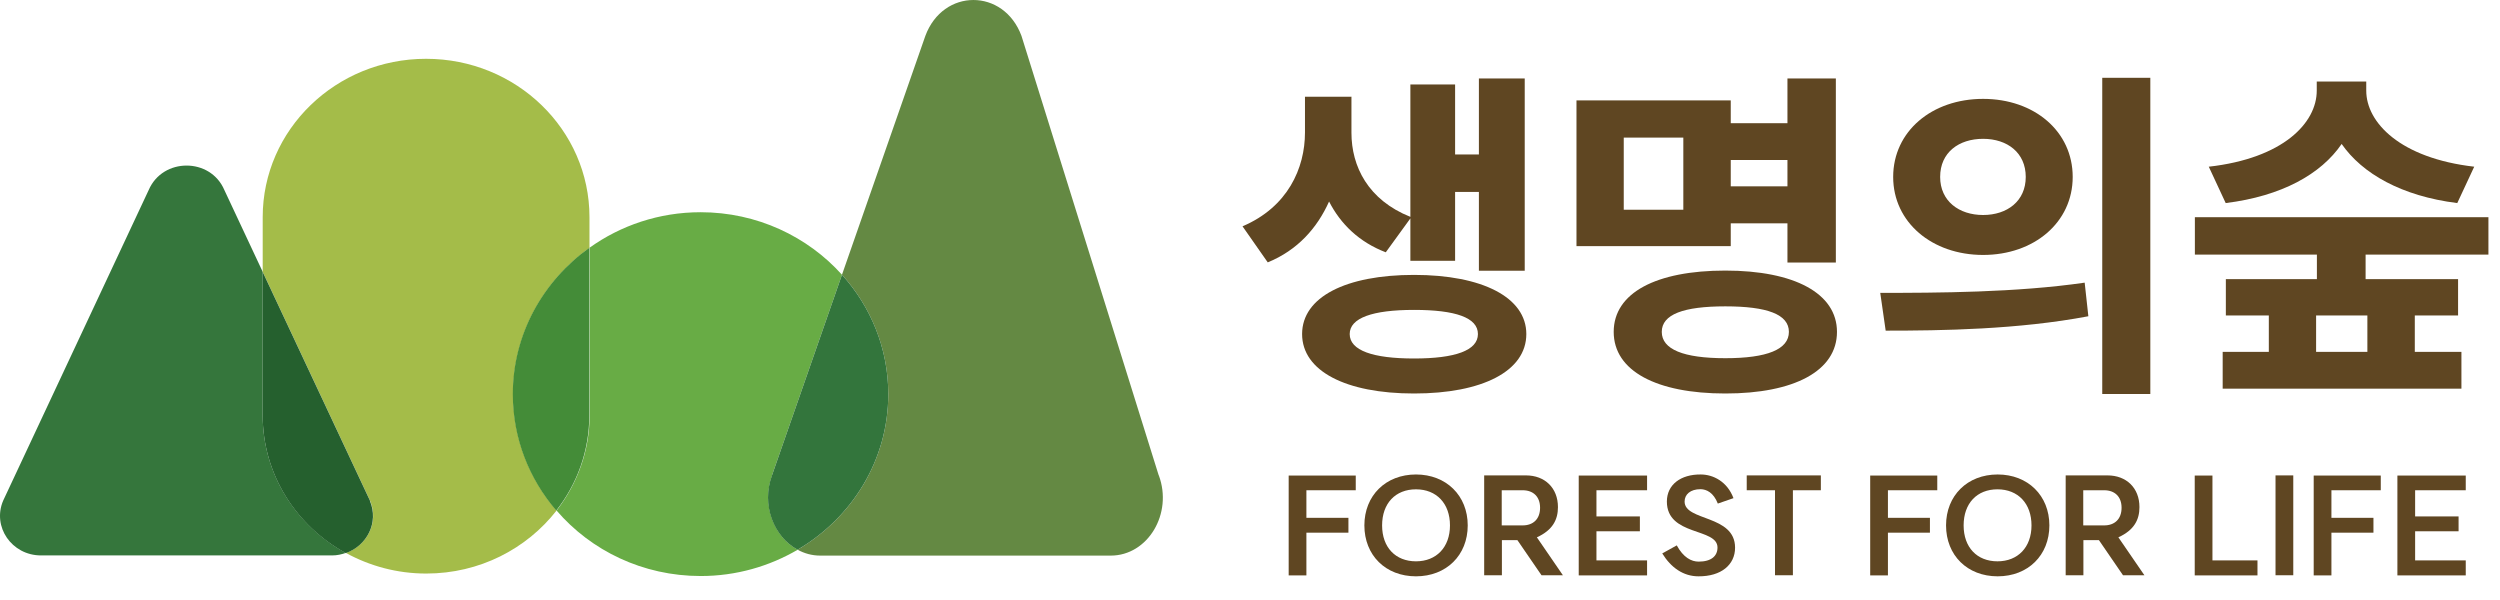
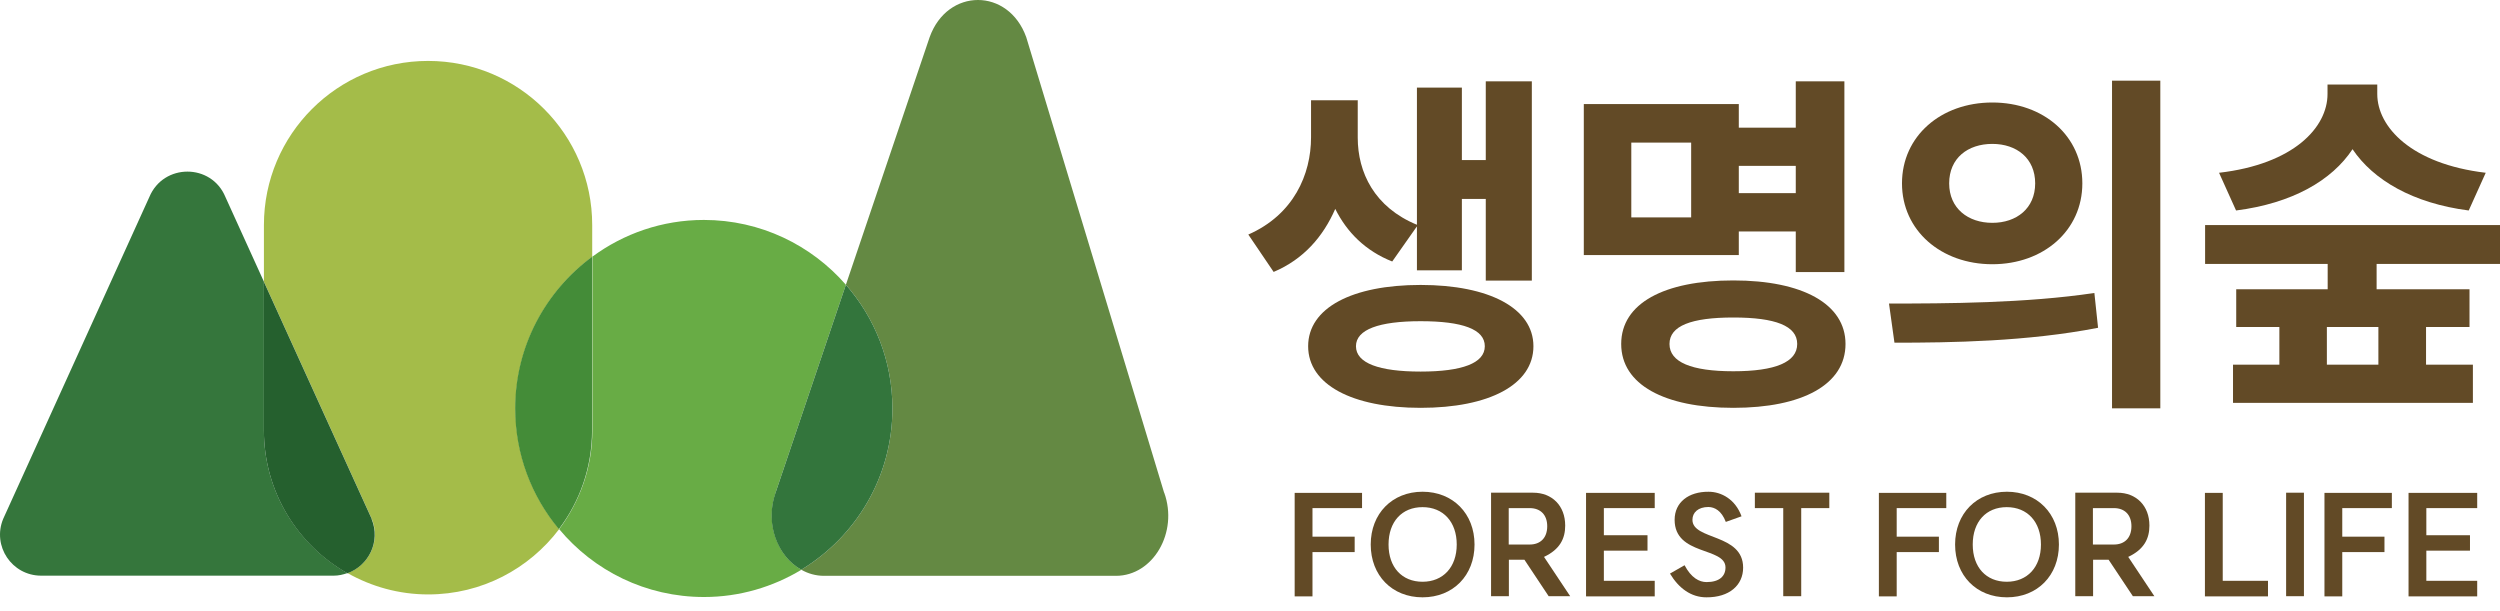
- <svg xmlns="http://www.w3.org/2000/svg" width="100" height="24" viewBox="0 0 100 24" fill="none">
-   <path d="M10.508 16.607V10.873L8.975 7.603C8.419 6.296 6.509 6.296 5.947 7.603L0.127 20.025C-0.321 21.072 0.472 22.217 1.641 22.217H13.287C13.485 22.217 13.664 22.174 13.83 22.118C11.849 21.028 10.508 18.972 10.508 16.607Z" fill="#35763C" />
-   <path d="M46.347 19.01L40.859 1.435C40.15 -0.478 37.723 -0.478 37.014 1.435L33.679 10.99C34.829 12.266 35.531 13.938 35.531 15.765C35.531 18.409 34.075 20.713 31.903 21.988C32.171 22.137 32.478 22.224 32.81 22.224H44.43C45.913 22.224 46.922 20.546 46.353 19.016L46.347 19.01Z" fill="#648943" />
-   <path d="M23.579 9.907V8.687C23.579 5.188 20.653 2.352 17.043 2.352C13.434 2.352 10.508 5.188 10.508 8.687V10.873L14.801 20.025C15.171 20.892 14.68 21.827 13.836 22.118C14.788 22.639 15.88 22.942 17.05 22.942C19.183 22.942 21.068 21.951 22.262 20.422C21.177 19.158 20.525 17.536 20.525 15.765C20.525 13.362 21.732 11.232 23.591 9.907H23.579Z" fill="#A4BC49" />
-   <path d="M14.801 20.031L10.508 10.879V16.613C10.508 18.979 11.849 21.041 13.83 22.124C14.673 21.833 15.165 20.904 14.794 20.031H14.801Z" fill="#25602E" />
-   <path d="M30.881 19.01L33.679 10.99C32.305 9.461 30.28 8.489 28.025 8.489C26.358 8.489 24.824 9.021 23.585 9.907V16.607C23.585 18.044 23.087 19.357 22.263 20.422C23.642 22.026 25.712 23.041 28.031 23.041C29.45 23.041 30.778 22.651 31.909 21.988C30.964 21.481 30.446 20.199 30.887 19.01H30.881Z" fill="#68AC45" />
-   <path d="M35.531 15.765C35.531 13.932 34.829 12.266 33.679 10.99L30.881 19.01C30.44 20.199 30.951 21.474 31.903 21.988C34.075 20.713 35.531 18.409 35.531 15.765Z" fill="#33753C" />
-   <path d="M23.579 9.906C21.726 11.232 20.512 13.356 20.512 15.765C20.512 17.536 21.164 19.158 22.25 20.422C23.08 19.363 23.572 18.044 23.572 16.607V9.906H23.579Z" fill="#448C38" />
-   <path d="M54.058 3.881V5.312C54.058 6.655 54.722 7.999 56.415 8.674V3.379H58.204V6.179H59.156V3.138H60.989V10.829H59.156V7.677H58.204V10.433H56.415V8.736L55.431 10.092C54.364 9.684 53.623 8.959 53.163 8.061C52.684 9.126 51.905 10.005 50.71 10.495L49.701 9.052C51.509 8.284 52.199 6.73 52.199 5.299V3.869H54.064L54.058 3.881ZM61.053 13.362C61.053 14.848 59.29 15.74 56.562 15.74C53.834 15.74 52.084 14.842 52.084 13.362C52.084 11.882 53.834 10.996 56.562 10.996C59.29 10.996 61.053 11.894 61.053 13.362ZM53.988 13.362C53.988 14.018 54.914 14.34 56.562 14.34C58.21 14.34 59.117 14.018 59.117 13.362C59.117 12.706 58.223 12.396 56.562 12.396C54.901 12.396 53.988 12.718 53.988 13.362Z" fill="#5F4622" />
-   <path d="M73.434 3.138V10.501H71.498V8.934H69.23V9.845H63.059V4.017H69.23V4.928H71.498V3.138H73.434ZM73.479 13.275C73.479 14.842 71.76 15.74 69.013 15.74C66.266 15.74 64.548 14.842 64.548 13.275C64.548 11.709 66.253 10.823 69.013 10.823C71.773 10.823 73.479 11.733 73.479 13.275ZM64.95 5.504V8.389H67.333V5.504H64.95ZM66.471 13.275C66.471 13.975 67.339 14.328 69.013 14.328C70.687 14.328 71.556 13.975 71.556 13.275C71.556 12.575 70.687 12.254 69.013 12.254C67.339 12.254 66.471 12.575 66.471 13.275ZM71.498 7.454V6.401H69.23V7.454H71.498Z" fill="#5F4622" />
-   <path d="M83.387 11.306L83.534 12.65C80.73 13.182 77.669 13.226 75.427 13.226L75.21 11.715C77.478 11.715 80.672 11.702 83.387 11.306ZM82.908 7.077C82.908 8.897 81.362 10.198 79.324 10.198C77.286 10.198 75.727 8.897 75.727 7.077C75.727 5.256 77.273 3.955 79.324 3.955C81.375 3.955 82.908 5.256 82.908 7.077ZM77.606 7.077C77.606 8.043 78.359 8.6 79.324 8.6C80.289 8.6 81.03 8.043 81.03 7.077C81.03 6.111 80.295 5.553 79.324 5.553C78.353 5.553 77.606 6.098 77.606 7.077ZM86.013 3.113V15.759H84.09V3.113H86.013Z" fill="#5F4622" />
-   <path d="M92.676 11.164V10.185H87.795V8.687H99.537V10.185H94.624V11.164H98.323V12.619H96.592V14.074H98.457V15.548H88.907V14.074H90.753V12.619H89.034V11.164H92.676ZM94.65 3.262V3.627C94.65 4.903 96.011 6.327 98.969 6.668L98.291 8.123C96.068 7.845 94.49 6.947 93.666 5.758C92.842 6.965 91.27 7.845 89.028 8.123L88.351 6.668C91.328 6.333 92.67 4.915 92.67 3.627V3.262H94.65ZM94.695 14.074V12.619H92.644V14.074H94.695Z" fill="#5F4622" />
-   <path d="M54.23 19.61H52.256V20.713H53.937V21.307H52.256V23.016H51.547V19.022H54.23V19.616V19.61Z" fill="#5F4622" />
-   <path d="M58.709 21.016C58.709 22.211 57.853 23.053 56.639 23.053C55.425 23.053 54.575 22.211 54.575 21.016C54.575 19.821 55.431 18.979 56.639 18.979C57.846 18.979 58.709 19.821 58.709 21.016ZM57.999 21.016C57.999 20.143 57.463 19.573 56.639 19.573C55.815 19.573 55.284 20.137 55.284 21.016C55.284 21.895 55.821 22.453 56.639 22.453C57.456 22.453 57.999 21.889 57.999 21.016Z" fill="#5F4622" />
-   <path d="M61.66 23.01L60.695 21.604H60.076V23.01H59.367V19.016H61.04C61.794 19.016 62.318 19.517 62.318 20.285C62.318 20.78 62.114 21.202 61.475 21.493L62.516 23.01H61.66ZM61.603 20.31C61.603 19.864 61.328 19.61 60.906 19.61H60.069V21.016H60.906C61.328 21.016 61.603 20.762 61.603 20.31Z" fill="#5F4622" />
-   <path d="M65.883 19.61H63.858V20.657H65.595V21.251H63.858V22.416H65.883V23.016H63.149V19.022H65.883V19.616V19.61Z" fill="#5F4622" />
-   <path d="M67.946 22.465C68.457 22.465 68.7 22.236 68.7 21.901C68.7 21.103 66.675 21.456 66.675 20.062C66.675 19.381 67.237 18.972 68.029 18.979C68.528 18.979 69.09 19.263 69.339 19.926L68.713 20.143C68.54 19.703 68.266 19.573 68.023 19.567C67.614 19.567 67.384 19.777 67.384 20.062C67.384 20.855 69.403 20.582 69.403 21.908C69.403 22.589 68.847 23.059 67.94 23.053C67.333 23.053 66.841 22.706 66.49 22.137L67.071 21.815C67.333 22.298 67.652 22.465 67.946 22.465Z" fill="#5F4622" />
-   <path d="M72.834 19.61H71.716V23.01H71V19.61H69.869V19.016H72.834V19.61Z" fill="#5F4622" />
-   <path d="M77.491 19.61H75.517V20.713H77.197V21.307H75.517V23.016H74.808V19.022H77.491V19.616V19.61Z" fill="#5F4622" />
-   <path d="M81.975 21.016C81.975 22.211 81.119 23.053 79.906 23.053C78.692 23.053 77.842 22.211 77.842 21.016C77.842 19.821 78.698 18.979 79.906 18.979C81.113 18.979 81.975 19.821 81.975 21.016ZM81.26 21.016C81.26 20.143 80.723 19.573 79.899 19.573C79.075 19.573 78.545 20.137 78.545 21.016C78.545 21.895 79.081 22.453 79.899 22.453C80.717 22.453 81.26 21.889 81.26 21.016Z" fill="#5F4622" />
-   <path d="M84.92 23.01L83.956 21.604H83.336V23.01H82.627V19.016H84.301C85.055 19.016 85.578 19.517 85.578 20.285C85.578 20.78 85.374 21.202 84.735 21.493L85.776 23.01H84.92ZM84.863 20.31C84.863 19.864 84.588 19.61 84.167 19.61H83.33V21.016H84.167C84.588 21.016 84.863 20.762 84.863 20.31Z" fill="#5F4622" />
-   <path d="M88.498 22.416H90.299V23.016H87.789V19.022H88.498V22.416Z" fill="#5F4622" />
-   <path d="M91.731 19.016V23.01H91.021V19.016H91.731Z" fill="#5F4622" />
-   <path d="M95.231 19.61H93.257V20.713H94.938V21.307H93.257V23.016H92.548V19.022H95.231V19.616V19.61Z" fill="#5F4622" />
-   <path d="M98.63 19.61H96.605V20.657H98.343V21.251H96.605V22.416H98.63V23.016H95.896V19.022H98.63V19.616V19.61Z" fill="#5F4622" />
+ <svg xmlns="http://www.w3.org/2000/svg" width="127" height="31" viewBox="0 0 127 31" fill="none">
+   <path d="M13.407 21.859V14.311L11.451 10.008C10.742 8.288 8.304 8.288 7.587 10.008L0.162 26.359C-0.409 27.736 0.602 29.244 2.093 29.244H16.953C17.205 29.244 17.434 29.187 17.646 29.114C15.119 27.679 13.407 24.973 13.407 21.859Z" fill="#35763C" />
+   <path d="M59.135 25.022L52.133 1.889C51.228 -0.63 48.131 -0.63 47.226 1.889L42.971 14.466C44.438 16.145 45.335 18.346 45.335 20.75C45.335 24.231 43.476 27.263 40.705 28.942C41.047 29.138 41.439 29.252 41.862 29.252H56.689C58.58 29.252 59.868 27.043 59.143 25.03L59.135 25.022Z" fill="#648943" />
+   <path d="M30.084 13.039V11.433C30.084 6.828 26.351 3.095 21.746 3.095C17.14 3.095 13.407 6.828 13.407 11.433V14.311L18.885 26.358C19.358 27.499 18.73 28.73 17.654 29.113C18.868 29.798 20.262 30.197 21.754 30.197C24.476 30.197 26.881 28.893 28.405 26.88C27.02 25.217 26.188 23.081 26.188 20.75C26.188 17.587 27.729 14.783 30.101 13.039H30.084Z" fill="#A4BC49" />
+   <path d="M18.885 26.367L13.407 14.319V21.867C13.407 24.981 15.119 27.695 17.646 29.122C18.722 28.739 19.349 27.516 18.877 26.367H18.885Z" fill="#25602E" />
+   <path d="M39.401 25.021L42.971 14.466C41.218 12.453 38.634 11.173 35.757 11.173C33.63 11.173 31.673 11.874 30.092 13.039V21.859C30.092 23.75 29.456 25.478 28.405 26.88C30.165 28.991 32.806 30.328 35.765 30.328C37.575 30.328 39.27 29.814 40.713 28.942C39.507 28.274 38.846 26.587 39.409 25.021H39.401Z" fill="#68AC45" />
+   <path d="M45.335 20.75C45.335 18.338 44.438 16.145 42.971 14.466L39.401 25.021C38.838 26.586 39.49 28.266 40.705 28.942C43.476 27.263 45.335 24.231 45.335 20.75Z" fill="#33753C" />
+   <path d="M30.084 13.039C27.72 14.783 26.171 17.579 26.171 20.75C26.171 23.081 27.003 25.217 28.389 26.88C29.448 25.486 30.076 23.75 30.076 21.858V13.039H30.084Z" fill="#448C38" />
+   <path d="M68.973 5.109V6.992C68.973 8.761 69.82 10.529 71.98 11.418V4.449H74.263V8.133H75.477V4.131H77.817V14.255H75.477V10.106H74.263V13.733H71.98V11.499L70.725 13.284C69.364 12.746 68.418 11.793 67.831 10.611C67.22 12.013 66.226 13.17 64.701 13.814L63.414 11.915C65.72 10.904 66.601 8.858 66.601 6.976V5.093H68.981L68.973 5.109ZM77.898 17.588C77.898 19.544 75.648 20.718 72.168 20.718C68.687 20.718 66.454 19.536 66.454 17.588C66.454 15.64 68.687 14.475 72.168 14.475C75.648 14.475 77.898 15.656 77.898 17.588ZM68.883 17.588C68.883 18.452 70.065 18.876 72.168 18.876C74.271 18.876 75.428 18.452 75.428 17.588C75.428 16.724 74.287 16.317 72.168 16.317C70.049 16.317 68.883 16.741 68.883 17.588Z" fill="#624A26" />
+   <path d="M93.695 4.131V13.822H91.225V11.76H88.331V12.958H80.457V5.288H88.331V6.487H91.225V4.131H93.695ZM93.752 17.474C93.752 19.536 91.559 20.718 88.054 20.718C84.549 20.718 82.357 19.536 82.357 17.474C82.357 15.412 84.533 14.246 88.054 14.246C91.576 14.246 93.752 15.444 93.752 17.474ZM82.87 7.245V11.043H85.911V7.245H82.87ZM84.81 17.474C84.81 18.395 85.919 18.86 88.054 18.86C90.19 18.86 91.298 18.395 91.298 17.474C91.298 16.553 90.19 16.129 88.054 16.129C85.919 16.129 84.81 16.553 84.81 17.474ZM91.225 9.812V8.426H88.331V9.812H91.225Z" fill="#624A26" />
+   <path d="M106.394 14.883L106.582 16.651C103.003 17.352 99.099 17.409 96.238 17.409L95.961 15.42C98.855 15.42 102.93 15.404 106.394 14.883ZM105.783 9.315C105.783 11.712 103.81 13.423 101.21 13.423C98.61 13.423 96.621 11.712 96.621 9.315C96.621 6.919 98.594 5.207 101.21 5.207C103.827 5.207 105.783 6.919 105.783 9.315ZM99.018 9.315C99.018 10.587 99.979 11.32 101.21 11.32C102.441 11.32 103.387 10.587 103.387 9.315C103.387 8.044 102.449 7.31 101.21 7.31C99.971 7.31 99.018 8.027 99.018 9.315ZM109.744 4.099V20.743H107.291V4.099H109.744Z" fill="#624A26" />
+   <path d="M118.246 14.695V13.407H112.019V11.434H127V13.407H120.732V14.695H125.451V16.61H123.243V18.526H125.623V20.466H113.437V18.526H115.792V16.61H113.6V14.695H118.246ZM120.765 4.294V4.775C120.765 6.454 122.501 8.329 126.275 8.777L125.411 10.693C122.574 10.326 120.561 9.144 119.509 7.579C118.458 9.168 116.453 10.326 113.592 10.693L112.728 8.777C116.526 8.337 118.238 6.47 118.238 4.775V4.294H120.765ZM120.822 18.526V16.61H118.205V18.526H120.822Z" fill="#624A26" />
+   <path d="M69.192 25.812H66.674V27.263H68.817V28.046H66.674V30.296H65.769V25.038H69.192V25.821V25.812Z" fill="#624A26" />
+   <path d="M74.906 27.662C74.906 29.235 73.814 30.344 72.266 30.344C70.717 30.344 69.633 29.235 69.633 27.662C69.633 26.089 70.725 24.98 72.266 24.98C73.806 24.98 74.906 26.089 74.906 27.662ZM74.002 27.662C74.002 26.513 73.317 25.763 72.266 25.763C71.214 25.763 70.538 26.505 70.538 27.662C70.538 28.82 71.222 29.553 72.266 29.553C73.309 29.553 74.002 28.811 74.002 27.662Z" fill="#624A26" />
+   <path d="M78.672 30.287L77.442 28.436H76.651V30.287H75.746V25.029H77.882C78.844 25.029 79.512 25.689 79.512 26.7C79.512 27.352 79.251 27.907 78.436 28.29L79.765 30.287H78.672ZM78.599 26.733C78.599 26.146 78.249 25.812 77.71 25.812H76.643V27.662H77.71C78.249 27.662 78.599 27.328 78.599 26.733Z" fill="#624A26" />
+   <path d="M84.06 25.812H81.476V27.19H83.693V27.973H81.476V29.505H84.06V30.296H80.571V25.038H84.06V25.821V25.812Z" fill="#624A26" />
+   <path d="M86.693 29.57C87.345 29.57 87.655 29.268 87.655 28.828C87.655 27.776 85.071 28.241 85.071 26.407C85.071 25.51 85.788 24.972 86.799 24.981C87.435 24.981 88.152 25.355 88.47 26.228L87.671 26.513C87.451 25.934 87.1 25.763 86.791 25.755C86.269 25.755 85.976 26.032 85.976 26.407C85.976 27.45 88.551 27.092 88.551 28.836C88.551 29.733 87.842 30.352 86.685 30.344C85.91 30.344 85.283 29.887 84.835 29.138L85.576 28.714C85.91 29.349 86.318 29.57 86.693 29.57Z" fill="#624A26" />
+   <path d="M92.929 25.812H91.502V30.287H90.589V25.812H89.147V25.029H92.929V25.812Z" fill="#624A26" />
+   <path d="M98.871 25.812H96.352V27.263H98.496V28.046H96.352V30.296H95.447V25.038H98.871V25.821V25.812Z" fill="#624A26" />
+   <path d="M104.593 27.662C104.593 29.235 103.5 30.344 101.952 30.344C100.403 30.344 99.319 29.235 99.319 27.662C99.319 26.089 100.411 24.98 101.952 24.98C103.492 24.98 104.593 26.089 104.593 27.662ZM103.68 27.662C103.68 26.513 102.995 25.763 101.943 25.763C100.892 25.763 100.215 26.505 100.215 27.662C100.215 28.82 100.9 29.553 101.943 29.553C102.987 29.553 103.68 28.811 103.68 27.662Z" fill="#624A26" />
+   <path d="M108.35 30.287L107.119 28.436H106.329V30.287H105.424V25.029H107.559C108.521 25.029 109.19 25.689 109.19 26.7C109.19 27.352 108.929 27.907 108.114 28.29L109.442 30.287H108.35ZM108.277 26.733C108.277 26.146 107.926 25.812 107.388 25.812H106.32V27.662H107.388C107.926 27.662 108.277 27.328 108.277 26.733Z" fill="#624A26" />
+   <path d="M112.915 29.505H115.214V30.296H112.01V25.038H112.915V29.505Z" fill="#624A26" />
+   <path d="M117.04 25.029V30.287H116.135V25.029H117.04Z" fill="#624A26" />
+   <path d="M121.506 25.812H118.987V27.263H121.131V28.046H118.987V30.296H118.083V25.038H121.506V25.821V25.812Z" fill="#624A26" />
+   <path d="M125.842 25.812H123.258V27.19H125.475V27.973H123.258V29.505H125.842V30.296H122.354V25.038H125.842V25.821V25.812Z" fill="#624A26" />
</svg>
